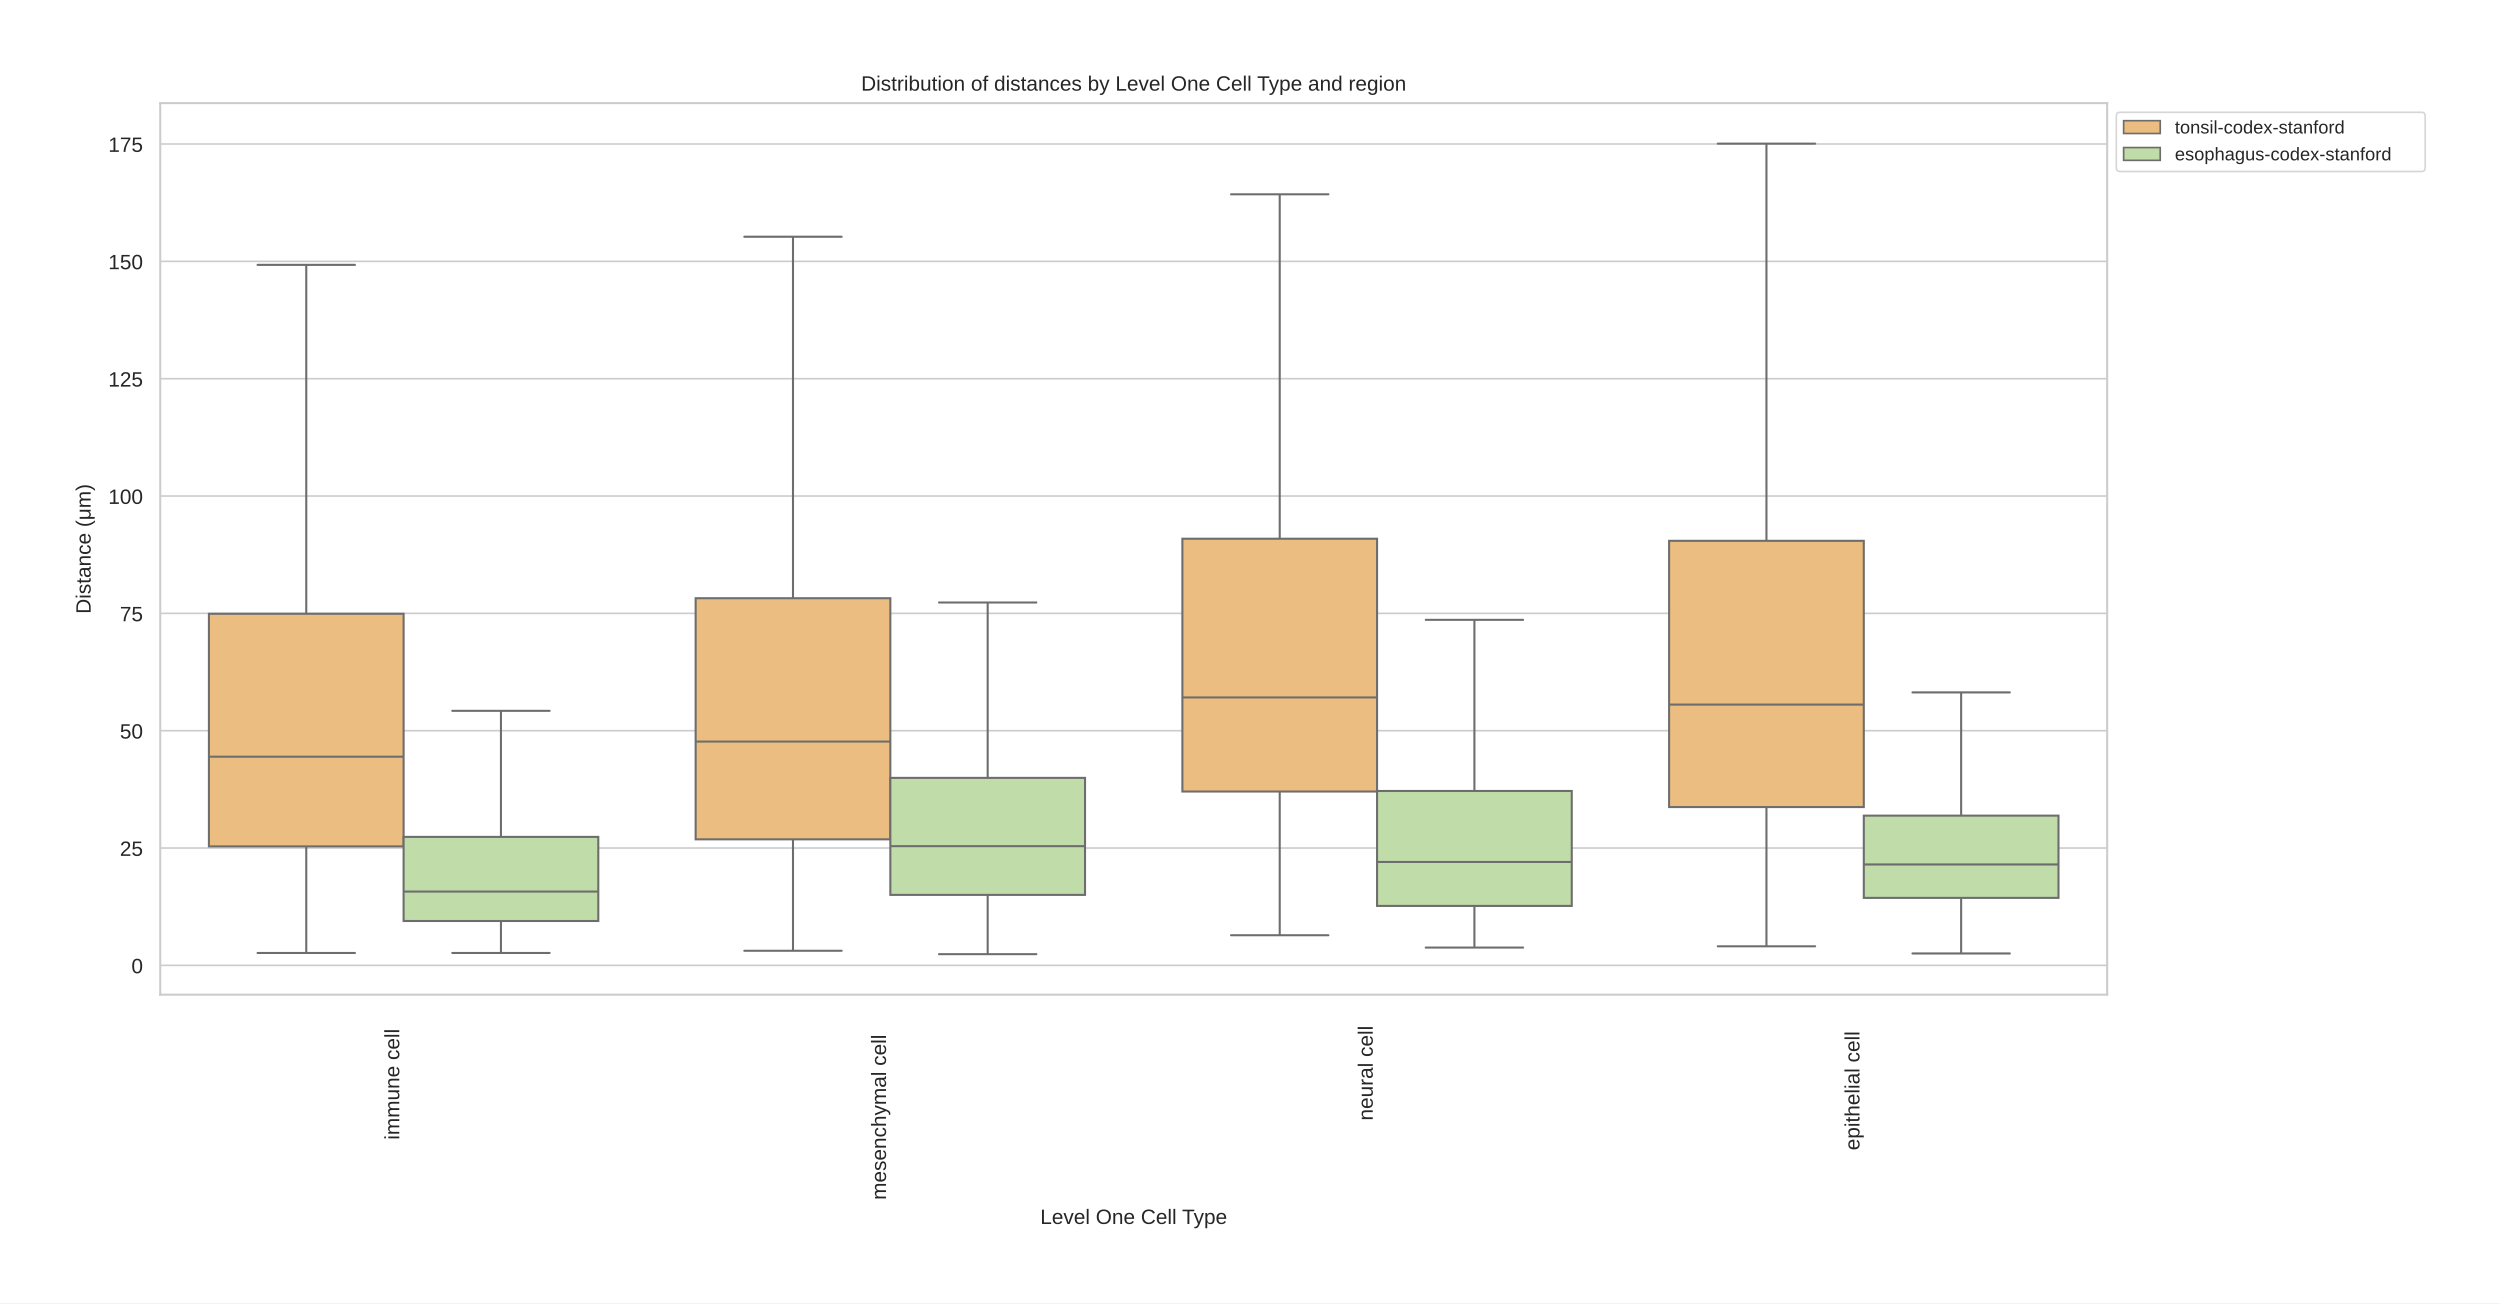
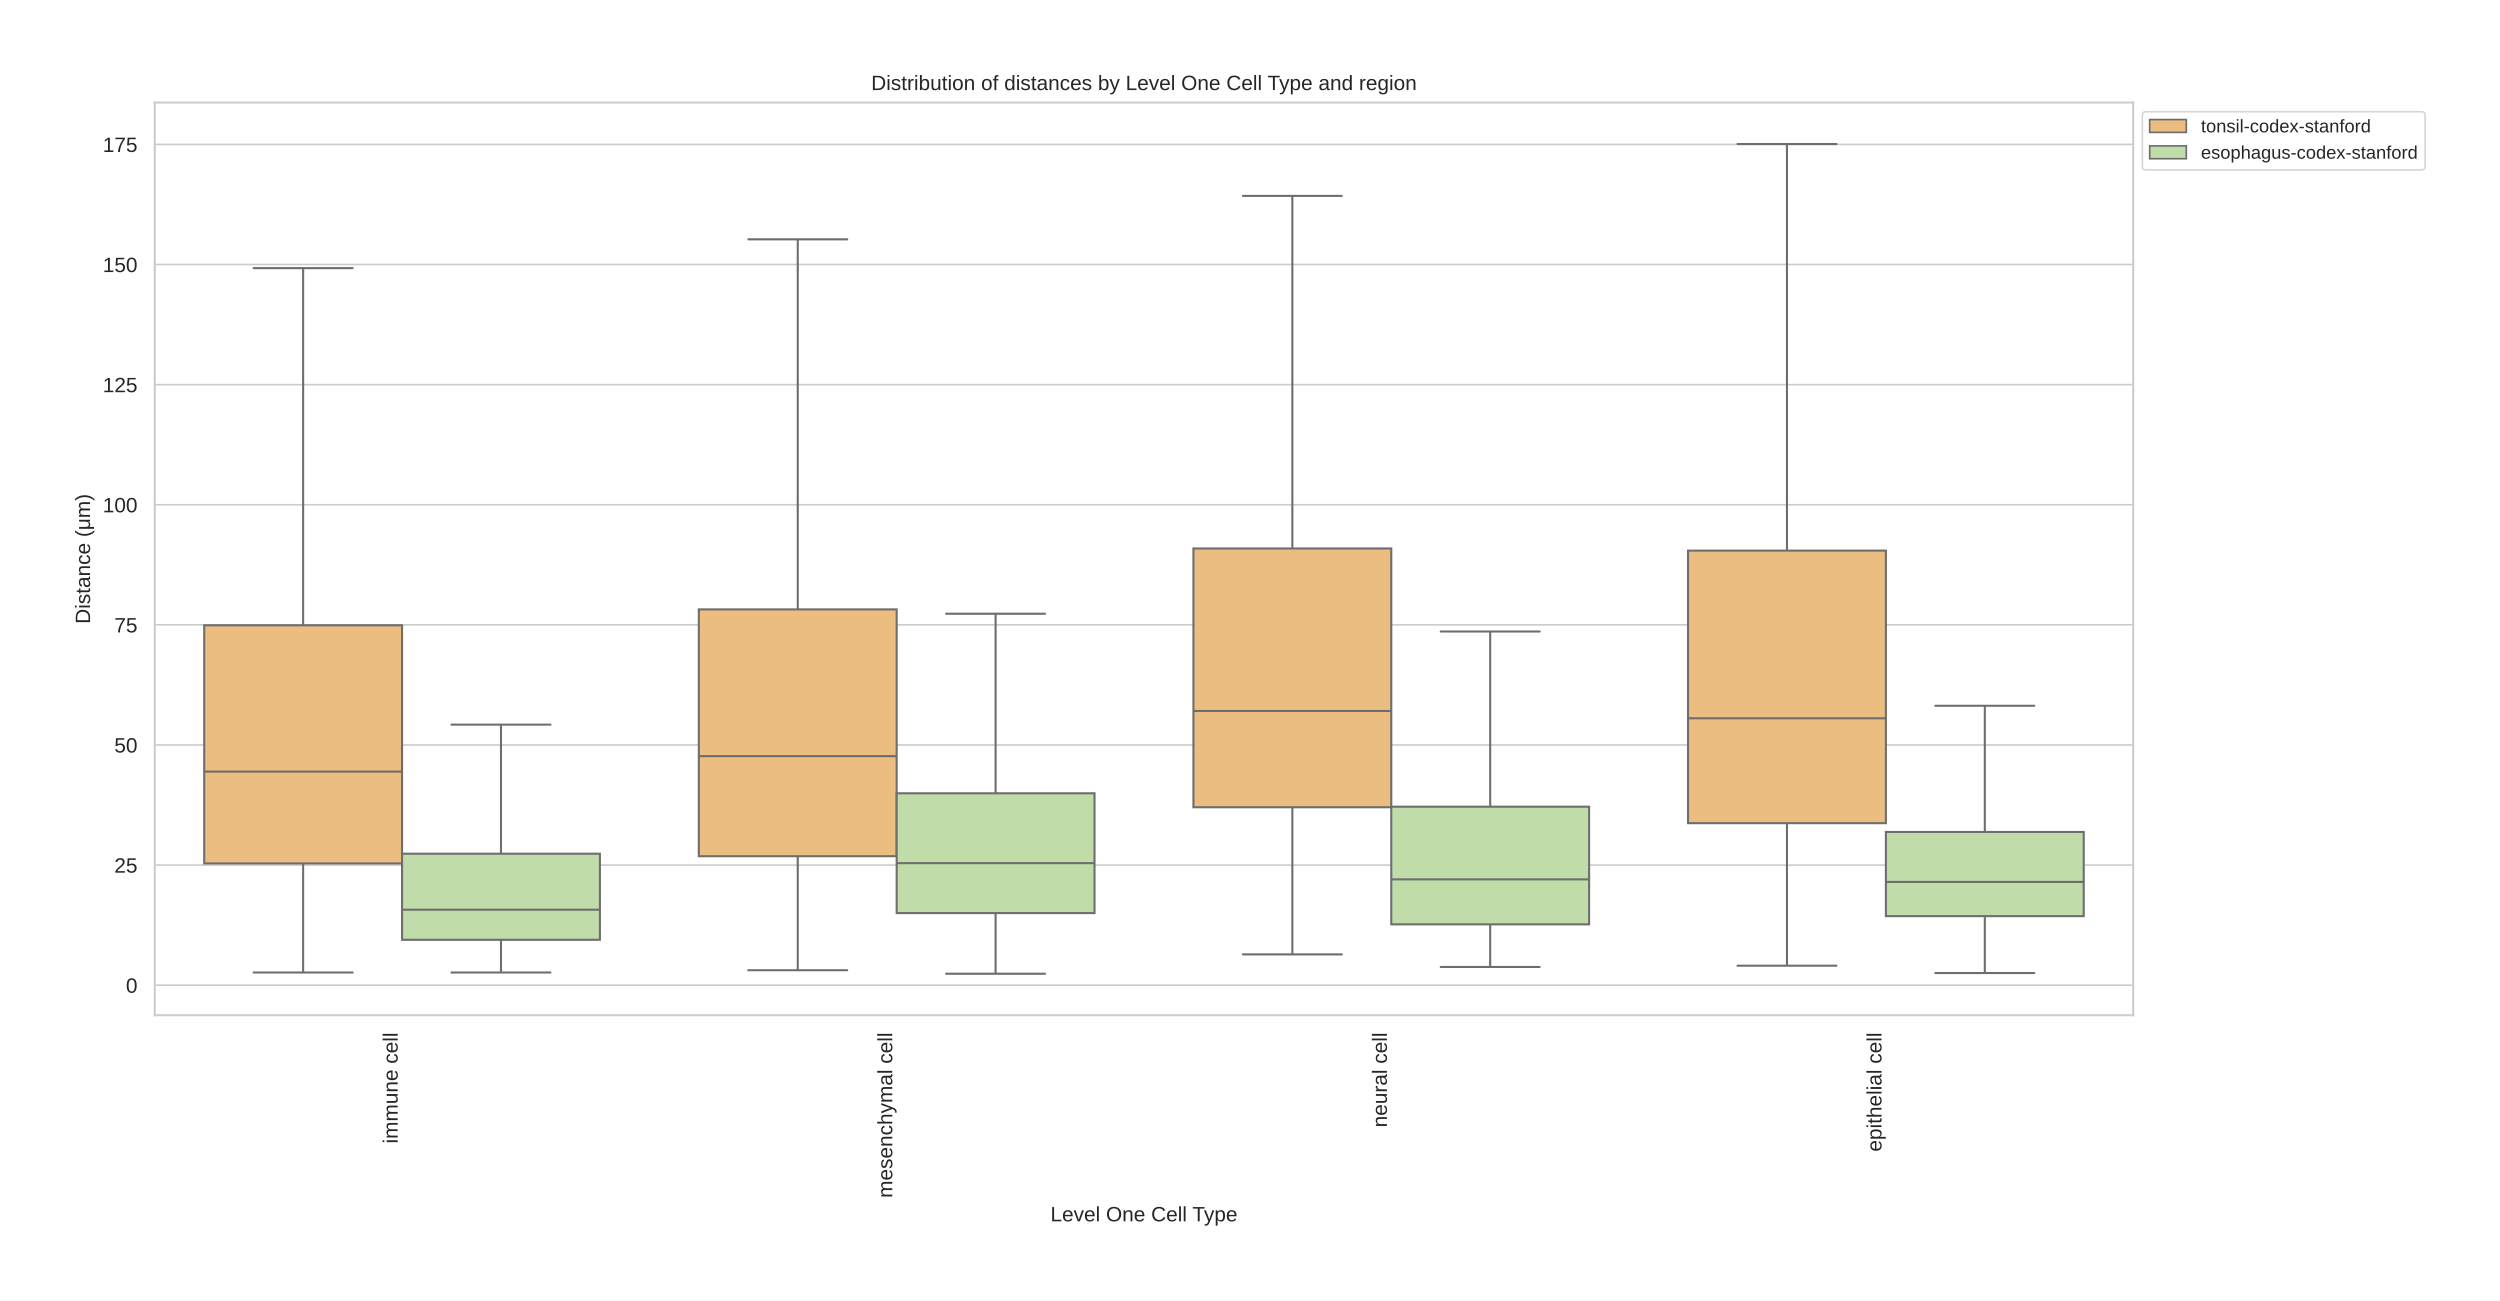
- <svg xmlns="http://www.w3.org/2000/svg" width="1202.363pt" height="626.742pt" viewBox="0 0 1202.363 626.742" version="1.1">
+ <svg xmlns="http://www.w3.org/2000/svg" width="1201.38pt" height="625.027pt" viewBox="0 0 1201.38 625.027" version="1.1">
  <defs>
    <style type="text/css">*{stroke-linejoin: round; stroke-linecap: butt}</style>
  </defs>
  <g id="figure_1">
    <g id="patch_1">
-       <path d="M 0 626.742  L 1202.363 626.742  L 1202.363 0  L 0 0  z " style="fill: #ffffff" />
+       <path d="M 0 625.027  L 1201.38 625.027  L 1201.38 0  L 0 0  z " style="fill: #ffffff" />
    </g>
    <g id="axes_1">
      <g id="patch_2">
-         <path d="M 77.066 478.382  L 1013.43 478.382  L 1013.43 49.598  L 77.066 49.598  z " style="fill: #ffffff" />
+         <path d="M 74.368 487.867  L 1025.109 487.867  L 1025.109 49.286  L 74.368 49.286  z " style="fill: #ffffff" />
      </g>
      <g id="matplotlib.axis_1">
        <g id="xtick_1">
          <g id="text_1">
-             <text style="font-size: 10px; font-family: 'Arial', 'DejaVu Sans', 'Liberation Sans', 'Bitstream Vera Sans', sans-serif; fill: #262626" transform="translate(192.0314 548.1559) rotate(-90)">immune cell</text>
+             <text style="font-size: 10px; font-family: 'Arial', 'DejaVu Sans', 'Liberation Sans', 'Bitstream Vera Sans', sans-serif; fill: #262626" transform="translate(191.106 549.514) rotate(-90)">immune cell</text>
          </g>
        </g>
        <g id="xtick_2">
          <g id="text_2">
-             <text style="font-size: 10px; font-family: 'Arial', 'DejaVu Sans', 'Liberation Sans', 'Bitstream Vera Sans', sans-serif; fill: #262626" transform="translate(426.1224 577.0637) rotate(-90)">mesenchymal cell</text>
+             <text style="font-size: 10px; font-family: 'Arial', 'DejaVu Sans', 'Liberation Sans', 'Bitstream Vera Sans', sans-serif; fill: #262626" transform="translate(428.7911 575.6359) rotate(-90)">mesenchymal cell</text>
          </g>
        </g>
        <g id="xtick_3">
          <g id="text_3">
-             <text style="font-size: 10px; font-family: 'Arial', 'DejaVu Sans', 'Liberation Sans', 'Bitstream Vera Sans', sans-serif; fill: #262626" transform="translate(660.2134 538.9137) rotate(-90)">neural cell</text>
+             <text style="font-size: 10px; font-family: 'Arial', 'DejaVu Sans', 'Liberation Sans', 'Bitstream Vera Sans', sans-serif; fill: #262626" transform="translate(666.4767 541.7453) rotate(-90)">neural cell</text>
          </g>
        </g>
        <g id="xtick_4">
          <g id="text_4">
-             <text style="font-size: 10px; font-family: 'Arial', 'DejaVu Sans', 'Liberation Sans', 'Bitstream Vera Sans', sans-serif; fill: #262626" transform="translate(894.3044 553.2215) rotate(-90)">epithelial cell</text>
+             <text style="font-size: 10px; font-family: 'Arial', 'DejaVu Sans', 'Liberation Sans', 'Bitstream Vera Sans', sans-serif; fill: #262626" transform="translate(904.1621 553.4203) rotate(-90)">epithelial cell</text>
          </g>
        </g>
        <g id="text_5">
-           <text style="font-size: 10px; font-family: 'Arial', 'DejaVu Sans', 'Liberation Sans', 'Bitstream Vera Sans', sans-serif; text-anchor: middle; fill: #262626" x="545.248" y="588.662" transform="rotate(-0 545.2476 588.6621)">Level One Cell Type</text>
+           <text style="font-size: 10px; font-family: 'Arial', 'DejaVu Sans', 'Liberation Sans', 'Bitstream Vera Sans', sans-serif; text-anchor: middle; fill: #262626" x="549.739" y="586.922" transform="rotate(-0 549.7385 586.9219)">Level One Cell Type</text>
        </g>
      </g>
      <g id="matplotlib.axis_2">
        <g id="ytick_1">
          <g id="line2d_1">
-             <path d="M 77.066 464.274  L 1013.43 464.274  " clip-path="url(#p382c0bfc99)" style="fill: none; stroke: #cccccc; stroke-width: 0.8; stroke-linecap: round" />
+             <path d="M 74.368 473.437  L 1025.109 473.437  " clip-path="url(#pb376f7b3a3)" style="fill: none; stroke: #cccccc; stroke-width: 0.8; stroke-linecap: round" />
          </g>
          <g id="text_6">
-             <text style="font-size: 10px; font-family: 'Arial', 'DejaVu Sans', 'Liberation Sans', 'Bitstream Vera Sans', sans-serif; text-anchor: end; fill: #262626" x="68.766" y="468.074" transform="rotate(-0 68.76562 468.0735)">0</text>
+             <text style="font-size: 10px; font-family: 'Arial', 'DejaVu Sans', 'Liberation Sans', 'Bitstream Vera Sans', sans-serif; text-anchor: end; fill: #262626" x="66.068" y="477.077" transform="rotate(-0 66.06777 477.0768)">0</text>
          </g>
        </g>
        <g id="ytick_2">
          <g id="line2d_2">
-             <path d="M 77.066 407.843  L 1013.43 407.843  " clip-path="url(#p382c0bfc99)" style="fill: none; stroke: #cccccc; stroke-width: 0.8; stroke-linecap: round" />
+             <path d="M 74.368 415.716  L 1025.109 415.716  " clip-path="url(#pb376f7b3a3)" style="fill: none; stroke: #cccccc; stroke-width: 0.8; stroke-linecap: round" />
          </g>
          <g id="text_7">
-             <text style="font-size: 10px; font-family: 'Arial', 'DejaVu Sans', 'Liberation Sans', 'Bitstream Vera Sans', sans-serif; text-anchor: end; fill: #262626" x="68.766" y="411.642" transform="rotate(-0 68.76562 411.6425)">25</text>
+             <text style="font-size: 10px; font-family: 'Arial', 'DejaVu Sans', 'Liberation Sans', 'Bitstream Vera Sans', sans-serif; text-anchor: end; fill: #262626" x="66.068" y="419.356" transform="rotate(-0 66.06777 419.3564)">25</text>
          </g>
        </g>
        <g id="ytick_3">
          <g id="line2d_3">
-             <path d="M 77.066 351.412  L 1013.43 351.412  " clip-path="url(#p382c0bfc99)" style="fill: none; stroke: #cccccc; stroke-width: 0.8; stroke-linecap: round" />
+             <path d="M 74.368 357.996  L 1025.109 357.996  " clip-path="url(#pb376f7b3a3)" style="fill: none; stroke: #cccccc; stroke-width: 0.8; stroke-linecap: round" />
          </g>
          <g id="text_8">
-             <text style="font-size: 10px; font-family: 'Arial', 'DejaVu Sans', 'Liberation Sans', 'Bitstream Vera Sans', sans-serif; text-anchor: end; fill: #262626" x="68.766" y="355.211" transform="rotate(-0 68.76562 355.2115)">50</text>
+             <text style="font-size: 10px; font-family: 'Arial', 'DejaVu Sans', 'Liberation Sans', 'Bitstream Vera Sans', sans-serif; text-anchor: end; fill: #262626" x="66.068" y="361.636" transform="rotate(-0 66.06777 361.636)">50</text>
          </g>
        </g>
        <g id="ytick_4">
          <g id="line2d_4">
-             <path d="M 77.066 294.981  L 1013.43 294.981  " clip-path="url(#p382c0bfc99)" style="fill: none; stroke: #cccccc; stroke-width: 0.8; stroke-linecap: round" />
+             <path d="M 74.368 300.275  L 1025.109 300.275  " clip-path="url(#pb376f7b3a3)" style="fill: none; stroke: #cccccc; stroke-width: 0.8; stroke-linecap: round" />
          </g>
          <g id="text_9">
-             <text style="font-size: 10px; font-family: 'Arial', 'DejaVu Sans', 'Liberation Sans', 'Bitstream Vera Sans', sans-serif; text-anchor: end; fill: #262626" x="68.766" y="298.78" transform="rotate(-0 68.76562 298.7804)">75</text>
+             <text style="font-size: 10px; font-family: 'Arial', 'DejaVu Sans', 'Liberation Sans', 'Bitstream Vera Sans', sans-serif; text-anchor: end; fill: #262626" x="66.068" y="303.916" transform="rotate(-0 66.06777 303.9155)">75</text>
          </g>
        </g>
        <g id="ytick_5">
          <g id="line2d_5">
-             <path d="M 77.066 238.55  L 1013.43 238.55  " clip-path="url(#p382c0bfc99)" style="fill: none; stroke: #cccccc; stroke-width: 0.8; stroke-linecap: round" />
+             <path d="M 74.368 242.555  L 1025.109 242.555  " clip-path="url(#pb376f7b3a3)" style="fill: none; stroke: #cccccc; stroke-width: 0.8; stroke-linecap: round" />
          </g>
          <g id="text_10">
-             <text style="font-size: 10px; font-family: 'Arial', 'DejaVu Sans', 'Liberation Sans', 'Bitstream Vera Sans', sans-serif; text-anchor: end; fill: #262626" x="68.766" y="242.349" transform="rotate(-0 68.76562 242.3494)">100</text>
+             <text style="font-size: 10px; font-family: 'Arial', 'DejaVu Sans', 'Liberation Sans', 'Bitstream Vera Sans', sans-serif; text-anchor: end; fill: #262626" x="66.068" y="246.195" transform="rotate(-0 66.06777 246.1951)">100</text>
          </g>
        </g>
        <g id="ytick_6">
          <g id="line2d_6">
-             <path d="M 77.066 182.119  L 1013.43 182.119  " clip-path="url(#p382c0bfc99)" style="fill: none; stroke: #cccccc; stroke-width: 0.8; stroke-linecap: round" />
+             <path d="M 74.368 184.835  L 1025.109 184.835  " clip-path="url(#pb376f7b3a3)" style="fill: none; stroke: #cccccc; stroke-width: 0.8; stroke-linecap: round" />
          </g>
          <g id="text_11">
-             <text style="font-size: 10px; font-family: 'Arial', 'DejaVu Sans', 'Liberation Sans', 'Bitstream Vera Sans', sans-serif; text-anchor: end; fill: #262626" x="68.766" y="185.918" transform="rotate(-0 68.76562 185.9183)">125</text>
+             <text style="font-size: 10px; font-family: 'Arial', 'DejaVu Sans', 'Liberation Sans', 'Bitstream Vera Sans', sans-serif; text-anchor: end; fill: #262626" x="66.068" y="188.475" transform="rotate(-0 66.06777 188.4747)">125</text>
          </g>
        </g>
        <g id="ytick_7">
          <g id="line2d_7">
-             <path d="M 77.066 125.688  L 1013.43 125.688  " clip-path="url(#p382c0bfc99)" style="fill: none; stroke: #cccccc; stroke-width: 0.8; stroke-linecap: round" />
+             <path d="M 74.368 127.114  L 1025.109 127.114  " clip-path="url(#pb376f7b3a3)" style="fill: none; stroke: #cccccc; stroke-width: 0.8; stroke-linecap: round" />
          </g>
          <g id="text_12">
-             <text style="font-size: 10px; font-family: 'Arial', 'DejaVu Sans', 'Liberation Sans', 'Bitstream Vera Sans', sans-serif; text-anchor: end; fill: #262626" x="68.766" y="129.487" transform="rotate(-0 68.76562 129.4873)">150</text>
+             <text style="font-size: 10px; font-family: 'Arial', 'DejaVu Sans', 'Liberation Sans', 'Bitstream Vera Sans', sans-serif; text-anchor: end; fill: #262626" x="66.068" y="130.754" transform="rotate(-0 66.06777 130.7542)">150</text>
          </g>
        </g>
        <g id="ytick_8">
          <g id="line2d_8">
-             <path d="M 77.066 69.257  L 1013.43 69.257  " clip-path="url(#p382c0bfc99)" style="fill: none; stroke: #cccccc; stroke-width: 0.8; stroke-linecap: round" />
+             <path d="M 74.368 69.394  L 1025.109 69.394  " clip-path="url(#pb376f7b3a3)" style="fill: none; stroke: #cccccc; stroke-width: 0.8; stroke-linecap: round" />
          </g>
          <g id="text_13">
-             <text style="font-size: 10px; font-family: 'Arial', 'DejaVu Sans', 'Liberation Sans', 'Bitstream Vera Sans', sans-serif; text-anchor: end; fill: #262626" x="68.766" y="73.056" transform="rotate(-0 68.76562 73.05622)">175</text>
+             <text style="font-size: 10px; font-family: 'Arial', 'DejaVu Sans', 'Liberation Sans', 'Bitstream Vera Sans', sans-serif; text-anchor: end; fill: #262626" x="66.068" y="73.034" transform="rotate(-0 66.06777 73.03381)">175</text>
          </g>
        </g>
        <g id="text_14">
-           <text style="font-size: 10px; font-family: 'Arial', 'DejaVu Sans', 'Liberation Sans', 'Bitstream Vera Sans', sans-serif; text-anchor: middle; fill: #262626" x="43.598" y="263.99" transform="rotate(-90 43.59844 263.9904)">Distance (μm)</text>
+           <text style="font-size: 10px; font-family: 'Arial', 'DejaVu Sans', 'Liberation Sans', 'Bitstream Vera Sans', sans-serif; text-anchor: middle; fill: #262626" x="43.28" y="268.577" transform="rotate(-90 43.28027 268.5766)">Distance (μm)</text>
        </g>
      </g>
      <g id="patch_3">
-         <path d="M 194.111 464.274  L 194.111 464.274  L 194.111 464.274  L 194.111 464.274  z " clip-path="url(#p382c0bfc99)" style="fill: #ecbd81; stroke: #6d6d6d; stroke-width: 0.8; stroke-linejoin: miter" />
+         <path d="M 193.21 473.437  L 193.21 473.437  L 193.21 473.437  L 193.21 473.437  z " clip-path="url(#pb376f7b3a3)" style="fill: #ecbd81; stroke: #6d6d6d; stroke-width: 0.8; stroke-linejoin: miter" />
      </g>
      <g id="patch_4">
-         <path d="M 194.111 464.274  L 194.111 464.274  L 194.111 464.274  L 194.111 464.274  z " clip-path="url(#p382c0bfc99)" style="fill: #c0dca9; stroke: #6d6d6d; stroke-width: 0.8; stroke-linejoin: miter" />
+         <path d="M 193.21 473.437  L 193.21 473.437  L 193.21 473.437  L 193.21 473.437  z " clip-path="url(#pb376f7b3a3)" style="fill: #c0dca9; stroke: #6d6d6d; stroke-width: 0.8; stroke-linejoin: miter" />
      </g>
      <g id="patch_5">
-         <path d="M 100.475 407.062  L 194.111 407.062  L 194.111 295.186  L 100.475 295.186  L 100.475 407.062  z " clip-path="url(#p382c0bfc99)" style="fill: #ecbd81; stroke: #6d6d6d; stroke-linejoin: miter" />
+         <path d="M 98.136 414.917  L 193.21 414.917  L 193.21 300.485  L 98.136 300.485  L 98.136 414.917  z " clip-path="url(#pb376f7b3a3)" style="fill: #ecbd81; stroke: #6d6d6d; stroke-linejoin: miter" />
      </g>
      <g id="line2d_9">
-         <path d="M 147.293 407.062  L 147.293 458.317  " clip-path="url(#p382c0bfc99)" style="fill: none; stroke: #6d6d6d" />
+         <path d="M 145.673 414.917  L 145.673 467.344  " clip-path="url(#pb376f7b3a3)" style="fill: none; stroke: #6d6d6d" />
      </g>
      <g id="line2d_10">
-         <path d="M 147.293 295.186  L 147.293 127.384  " clip-path="url(#p382c0bfc99)" style="fill: none; stroke: #6d6d6d" />
+         <path d="M 145.673 300.485  L 145.673 128.849  " clip-path="url(#pb376f7b3a3)" style="fill: none; stroke: #6d6d6d" />
      </g>
      <g id="line2d_11">
-         <path d="M 123.884 458.317  L 170.702 458.317  " clip-path="url(#p382c0bfc99)" style="fill: none; stroke: #6d6d6d; stroke-linecap: round" />
+         <path d="M 121.905 467.344  L 169.442 467.344  " clip-path="url(#pb376f7b3a3)" style="fill: none; stroke: #6d6d6d; stroke-linecap: round" />
      </g>
      <g id="line2d_12">
-         <path d="M 123.884 127.384  L 170.702 127.384  " clip-path="url(#p382c0bfc99)" style="fill: none; stroke: #6d6d6d; stroke-linecap: round" />
+         <path d="M 121.905 128.849  L 169.442 128.849  " clip-path="url(#pb376f7b3a3)" style="fill: none; stroke: #6d6d6d; stroke-linecap: round" />
      </g>
      <g id="patch_6">
-         <path d="M 334.566 403.678  L 428.202 403.678  L 428.202 287.714  L 334.566 287.714  L 334.566 403.678  z " clip-path="url(#p382c0bfc99)" style="fill: #ecbd81; stroke: #6d6d6d; stroke-linejoin: miter" />
+         <path d="M 335.822 411.456  L 430.896 411.456  L 430.896 292.842  L 335.822 292.842  L 335.822 411.456  z " clip-path="url(#pb376f7b3a3)" style="fill: #ecbd81; stroke: #6d6d6d; stroke-linejoin: miter" />
      </g>
      <g id="line2d_13">
-         <path d="M 381.384 403.678  L 381.384 457.257  " clip-path="url(#p382c0bfc99)" style="fill: none; stroke: #6d6d6d" />
+         <path d="M 383.359 411.456  L 383.359 466.259  " clip-path="url(#pb376f7b3a3)" style="fill: none; stroke: #6d6d6d" />
      </g>
      <g id="line2d_14">
-         <path d="M 381.384 287.714  L 381.384 113.858  " clip-path="url(#p382c0bfc99)" style="fill: none; stroke: #6d6d6d" />
+         <path d="M 383.359 292.842  L 383.359 115.014  " clip-path="url(#pb376f7b3a3)" style="fill: none; stroke: #6d6d6d" />
      </g>
      <g id="line2d_15">
-         <path d="M 357.975 457.257  L 404.793 457.257  " clip-path="url(#p382c0bfc99)" style="fill: none; stroke: #6d6d6d; stroke-linecap: round" />
+         <path d="M 359.59 466.259  L 407.127 466.259  " clip-path="url(#pb376f7b3a3)" style="fill: none; stroke: #6d6d6d; stroke-linecap: round" />
      </g>
      <g id="line2d_16">
-         <path d="M 357.975 113.858  L 404.793 113.858  " clip-path="url(#p382c0bfc99)" style="fill: none; stroke: #6d6d6d; stroke-linecap: round" />
+         <path d="M 359.59 115.014  L 407.127 115.014  " clip-path="url(#pb376f7b3a3)" style="fill: none; stroke: #6d6d6d; stroke-linecap: round" />
      </g>
      <g id="patch_7">
-         <path d="M 568.657 380.679  L 662.293 380.679  L 662.293 259.096  L 568.657 259.096  L 568.657 380.679  z " clip-path="url(#p382c0bfc99)" style="fill: #ecbd81; stroke: #6d6d6d; stroke-linejoin: miter" />
+         <path d="M 573.507 387.931  L 668.581 387.931  L 668.581 263.571  L 573.507 263.571  L 573.507 387.931  z " clip-path="url(#pb376f7b3a3)" style="fill: #ecbd81; stroke: #6d6d6d; stroke-linejoin: miter" />
      </g>
      <g id="line2d_17">
-         <path d="M 615.475 380.679  L 615.475 449.808  " clip-path="url(#p382c0bfc99)" style="fill: none; stroke: #6d6d6d" />
+         <path d="M 621.044 387.931  L 621.044 458.639  " clip-path="url(#pb376f7b3a3)" style="fill: none; stroke: #6d6d6d" />
      </g>
      <g id="line2d_18">
-         <path d="M 615.475 259.096  L 615.475 93.44  " clip-path="url(#p382c0bfc99)" style="fill: none; stroke: #6d6d6d" />
+         <path d="M 621.044 263.571  L 621.044 94.129  " clip-path="url(#pb376f7b3a3)" style="fill: none; stroke: #6d6d6d" />
      </g>
      <g id="line2d_19">
-         <path d="M 592.066 449.808  L 638.884 449.808  " clip-path="url(#p382c0bfc99)" style="fill: none; stroke: #6d6d6d; stroke-linecap: round" />
+         <path d="M 597.276 458.639  L 644.813 458.639  " clip-path="url(#pb376f7b3a3)" style="fill: none; stroke: #6d6d6d; stroke-linecap: round" />
      </g>
      <g id="line2d_20">
-         <path d="M 592.066 93.44  L 638.884 93.44  " clip-path="url(#p382c0bfc99)" style="fill: none; stroke: #6d6d6d; stroke-linecap: round" />
+         <path d="M 597.276 94.129  L 644.813 94.129  " clip-path="url(#pb376f7b3a3)" style="fill: none; stroke: #6d6d6d; stroke-linecap: round" />
      </g>
      <g id="patch_8">
-         <path d="M 802.748 388.153  L 896.384 388.153  L 896.384 260.105  L 802.748 260.105  L 802.748 388.153  z " clip-path="url(#p382c0bfc99)" style="fill: #ecbd81; stroke: #6d6d6d; stroke-linejoin: miter" />
+         <path d="M 811.192 395.576  L 906.267 395.576  L 906.267 264.602  L 811.192 264.602  L 811.192 395.576  z " clip-path="url(#pb376f7b3a3)" style="fill: #ecbd81; stroke: #6d6d6d; stroke-linejoin: miter" />
      </g>
      <g id="line2d_21">
-         <path d="M 849.566 388.153  L 849.566 455.109  " clip-path="url(#p382c0bfc99)" style="fill: none; stroke: #6d6d6d" />
+         <path d="M 858.73 395.576  L 858.73 464.062  " clip-path="url(#pb376f7b3a3)" style="fill: none; stroke: #6d6d6d" />
      </g>
      <g id="line2d_22">
-         <path d="M 849.566 260.105  L 849.566 69.089  " clip-path="url(#p382c0bfc99)" style="fill: none; stroke: #6d6d6d" />
+         <path d="M 858.73 264.602  L 858.73 69.221  " clip-path="url(#pb376f7b3a3)" style="fill: none; stroke: #6d6d6d" />
      </g>
      <g id="line2d_23">
-         <path d="M 826.157 455.109  L 872.975 455.109  " clip-path="url(#p382c0bfc99)" style="fill: none; stroke: #6d6d6d; stroke-linecap: round" />
+         <path d="M 834.961 464.062  L 882.498 464.062  " clip-path="url(#pb376f7b3a3)" style="fill: none; stroke: #6d6d6d; stroke-linecap: round" />
      </g>
      <g id="line2d_24">
-         <path d="M 826.157 69.089  L 872.975 69.089  " clip-path="url(#p382c0bfc99)" style="fill: none; stroke: #6d6d6d; stroke-linecap: round" />
+         <path d="M 834.961 69.221  L 882.498 69.221  " clip-path="url(#pb376f7b3a3)" style="fill: none; stroke: #6d6d6d; stroke-linecap: round" />
      </g>
      <g id="patch_9">
-         <path d="M 194.111 442.949  L 287.748 442.949  L 287.748 402.501  L 194.111 402.501  L 194.111 442.949  z " clip-path="url(#p382c0bfc99)" style="fill: #c0dca9; stroke: #6d6d6d; stroke-linejoin: miter" />
+         <path d="M 193.21 451.624  L 288.285 451.624  L 288.285 410.251  L 193.21 410.251  L 193.21 451.624  z " clip-path="url(#pb376f7b3a3)" style="fill: #c0dca9; stroke: #6d6d6d; stroke-linejoin: miter" />
      </g>
      <g id="line2d_25">
-         <path d="M 240.929 442.949  L 240.929 458.317  " clip-path="url(#p382c0bfc99)" style="fill: none; stroke: #6d6d6d" />
+         <path d="M 240.748 451.624  L 240.748 467.344  " clip-path="url(#pb376f7b3a3)" style="fill: none; stroke: #6d6d6d" />
      </g>
      <g id="line2d_26">
-         <path d="M 240.929 402.501  L 240.929 341.869  " clip-path="url(#p382c0bfc99)" style="fill: none; stroke: #6d6d6d" />
+         <path d="M 240.748 410.251  L 240.748 348.235  " clip-path="url(#pb376f7b3a3)" style="fill: none; stroke: #6d6d6d" />
      </g>
      <g id="line2d_27">
-         <path d="M 217.52 458.317  L 264.338 458.317  " clip-path="url(#p382c0bfc99)" style="fill: none; stroke: #6d6d6d; stroke-linecap: round" />
+         <path d="M 216.979 467.344  L 264.516 467.344  " clip-path="url(#pb376f7b3a3)" style="fill: none; stroke: #6d6d6d; stroke-linecap: round" />
      </g>
      <g id="line2d_28">
-         <path d="M 217.52 341.869  L 264.338 341.869  " clip-path="url(#p382c0bfc99)" style="fill: none; stroke: #6d6d6d; stroke-linecap: round" />
+         <path d="M 216.979 348.235  L 264.516 348.235  " clip-path="url(#pb376f7b3a3)" style="fill: none; stroke: #6d6d6d; stroke-linecap: round" />
      </g>
      <g id="patch_10">
-         <path d="M 428.202 430.395  L 521.839 430.395  L 521.839 374.115  L 428.202 374.115  L 428.202 430.395  z " clip-path="url(#p382c0bfc99)" style="fill: #c0dca9; stroke: #6d6d6d; stroke-linejoin: miter" />
+         <path d="M 430.896 438.783  L 525.97 438.783  L 525.97 381.217  L 430.896 381.217  L 430.896 438.783  z " clip-path="url(#pb376f7b3a3)" style="fill: #c0dca9; stroke: #6d6d6d; stroke-linejoin: miter" />
      </g>
      <g id="line2d_29">
-         <path d="M 475.02 430.395  L 475.02 458.892  " clip-path="url(#p382c0bfc99)" style="fill: none; stroke: #6d6d6d" />
+         <path d="M 478.433 438.783  L 478.433 467.932  " clip-path="url(#pb376f7b3a3)" style="fill: none; stroke: #6d6d6d" />
      </g>
      <g id="line2d_30">
-         <path d="M 475.02 374.115  L 475.02 289.757  " clip-path="url(#p382c0bfc99)" style="fill: none; stroke: #6d6d6d" />
+         <path d="M 478.433 381.217  L 478.433 294.932  " clip-path="url(#pb376f7b3a3)" style="fill: none; stroke: #6d6d6d" />
      </g>
      <g id="line2d_31">
-         <path d="M 451.611 458.892  L 498.429 458.892  " clip-path="url(#p382c0bfc99)" style="fill: none; stroke: #6d6d6d; stroke-linecap: round" />
+         <path d="M 454.664 467.932  L 502.201 467.932  " clip-path="url(#pb376f7b3a3)" style="fill: none; stroke: #6d6d6d; stroke-linecap: round" />
      </g>
      <g id="line2d_32">
-         <path d="M 451.611 289.757  L 498.429 289.757  " clip-path="url(#p382c0bfc99)" style="fill: none; stroke: #6d6d6d; stroke-linecap: round" />
+         <path d="M 454.664 294.932  L 502.201 294.932  " clip-path="url(#pb376f7b3a3)" style="fill: none; stroke: #6d6d6d; stroke-linecap: round" />
      </g>
      <g id="patch_11">
-         <path d="M 662.293 435.7  L 755.93 435.7  L 755.93 380.415  L 662.293 380.415  L 662.293 435.7  z " clip-path="url(#p382c0bfc99)" style="fill: #c0dca9; stroke: #6d6d6d; stroke-linejoin: miter" />
+         <path d="M 668.581 444.209  L 763.655 444.209  L 763.655 387.661  L 668.581 387.661  L 668.581 444.209  z " clip-path="url(#pb376f7b3a3)" style="fill: #c0dca9; stroke: #6d6d6d; stroke-linejoin: miter" />
      </g>
      <g id="line2d_33">
-         <path d="M 709.111 435.7  L 709.111 455.722  " clip-path="url(#p382c0bfc99)" style="fill: none; stroke: #6d6d6d" />
+         <path d="M 716.118 444.209  L 716.118 464.689  " clip-path="url(#pb376f7b3a3)" style="fill: none; stroke: #6d6d6d" />
      </g>
      <g id="line2d_34">
-         <path d="M 709.111 380.415  L 709.111 298.115  " clip-path="url(#p382c0bfc99)" style="fill: none; stroke: #6d6d6d" />
+         <path d="M 716.118 387.661  L 716.118 303.481  " clip-path="url(#pb376f7b3a3)" style="fill: none; stroke: #6d6d6d" />
      </g>
      <g id="line2d_35">
-         <path d="M 685.702 455.722  L 732.52 455.722  " clip-path="url(#p382c0bfc99)" style="fill: none; stroke: #6d6d6d; stroke-linecap: round" />
+         <path d="M 692.35 464.689  L 739.887 464.689  " clip-path="url(#pb376f7b3a3)" style="fill: none; stroke: #6d6d6d; stroke-linecap: round" />
      </g>
      <g id="line2d_36">
-         <path d="M 685.702 298.115  L 732.52 298.115  " clip-path="url(#p382c0bfc99)" style="fill: none; stroke: #6d6d6d; stroke-linecap: round" />
+         <path d="M 692.35 303.481  L 739.887 303.481  " clip-path="url(#pb376f7b3a3)" style="fill: none; stroke: #6d6d6d; stroke-linecap: round" />
      </g>
      <g id="patch_12">
-         <path d="M 896.384 431.836  L 990.021 431.836  L 990.021 392.276  L 896.384 392.276  L 896.384 431.836  z " clip-path="url(#p382c0bfc99)" style="fill: #c0dca9; stroke: #6d6d6d; stroke-linejoin: miter" />
+         <path d="M 906.267 440.258  L 1001.341 440.258  L 1001.341 399.793  L 906.267 399.793  L 906.267 440.258  z " clip-path="url(#pb376f7b3a3)" style="fill: #c0dca9; stroke: #6d6d6d; stroke-linejoin: miter" />
      </g>
      <g id="line2d_37">
-         <path d="M 943.202 431.836  L 943.202 458.566  " clip-path="url(#p382c0bfc99)" style="fill: none; stroke: #6d6d6d" />
+         <path d="M 953.804 440.258  L 953.804 467.598  " clip-path="url(#pb376f7b3a3)" style="fill: none; stroke: #6d6d6d" />
      </g>
      <g id="line2d_38">
-         <path d="M 943.202 392.276  L 943.202 333.003  " clip-path="url(#p382c0bfc99)" style="fill: none; stroke: #6d6d6d" />
+         <path d="M 953.804 399.793  L 953.804 339.165  " clip-path="url(#pb376f7b3a3)" style="fill: none; stroke: #6d6d6d" />
      </g>
      <g id="line2d_39">
-         <path d="M 919.793 458.566  L 966.611 458.566  " clip-path="url(#p382c0bfc99)" style="fill: none; stroke: #6d6d6d; stroke-linecap: round" />
+         <path d="M 930.035 467.598  L 977.572 467.598  " clip-path="url(#pb376f7b3a3)" style="fill: none; stroke: #6d6d6d; stroke-linecap: round" />
      </g>
      <g id="line2d_40">
-         <path d="M 919.793 333.003  L 966.611 333.003  " clip-path="url(#p382c0bfc99)" style="fill: none; stroke: #6d6d6d; stroke-linecap: round" />
+         <path d="M 930.035 339.165  L 977.572 339.165  " clip-path="url(#pb376f7b3a3)" style="fill: none; stroke: #6d6d6d; stroke-linecap: round" />
      </g>
      <g id="line2d_41">
-         <path d="M 100.475 363.924  L 194.111 363.924  " clip-path="url(#p382c0bfc99)" style="fill: none; stroke: #6d6d6d" />
+         <path d="M 98.136 370.793  L 193.21 370.793  " clip-path="url(#pb376f7b3a3)" style="fill: none; stroke: #6d6d6d" />
      </g>
      <g id="line2d_42">
-         <path d="M 334.566 356.656  L 428.202 356.656  " clip-path="url(#p382c0bfc99)" style="fill: none; stroke: #6d6d6d" />
+         <path d="M 335.822 363.36  L 430.896 363.36  " clip-path="url(#pb376f7b3a3)" style="fill: none; stroke: #6d6d6d" />
      </g>
      <g id="line2d_43">
-         <path d="M 568.657 335.436  L 662.293 335.436  " clip-path="url(#p382c0bfc99)" style="fill: none; stroke: #6d6d6d" />
+         <path d="M 573.507 341.654  L 668.581 341.654  " clip-path="url(#pb376f7b3a3)" style="fill: none; stroke: #6d6d6d" />
      </g>
      <g id="line2d_44">
-         <path d="M 802.748 338.877  L 896.384 338.877  " clip-path="url(#p382c0bfc99)" style="fill: none; stroke: #6d6d6d" />
+         <path d="M 811.192 345.174  L 906.267 345.174  " clip-path="url(#pb376f7b3a3)" style="fill: none; stroke: #6d6d6d" />
      </g>
      <g id="line2d_45">
-         <path d="M 194.111 428.808  L 287.748 428.808  " clip-path="url(#p382c0bfc99)" style="fill: none; stroke: #6d6d6d" />
+         <path d="M 193.21 437.16  L 288.285 437.16  " clip-path="url(#pb376f7b3a3)" style="fill: none; stroke: #6d6d6d" />
      </g>
      <g id="line2d_46">
-         <path d="M 428.202 406.955  L 521.839 406.955  " clip-path="url(#p382c0bfc99)" style="fill: none; stroke: #6d6d6d" />
+         <path d="M 430.896 414.807  L 525.97 414.807  " clip-path="url(#pb376f7b3a3)" style="fill: none; stroke: #6d6d6d" />
      </g>
      <g id="line2d_47">
-         <path d="M 662.293 414.559  L 755.93 414.559  " clip-path="url(#p382c0bfc99)" style="fill: none; stroke: #6d6d6d" />
+         <path d="M 668.581 422.586  L 763.655 422.586  " clip-path="url(#pb376f7b3a3)" style="fill: none; stroke: #6d6d6d" />
      </g>
      <g id="line2d_48">
-         <path d="M 896.384 415.761  L 990.021 415.761  " clip-path="url(#p382c0bfc99)" style="fill: none; stroke: #6d6d6d" />
+         <path d="M 906.267 423.815  L 1001.341 423.815  " clip-path="url(#pb376f7b3a3)" style="fill: none; stroke: #6d6d6d" />
      </g>
      <g id="patch_13">
-         <path d="M 77.066 478.382  L 77.066 49.598  " style="fill: none; stroke: #cccccc; stroke-linejoin: miter; stroke-linecap: square" />
+         <path d="M 74.368 487.867  L 74.368 49.286  " style="fill: none; stroke: #cccccc; stroke-linejoin: miter; stroke-linecap: square" />
      </g>
      <g id="patch_14">
-         <path d="M 1013.43 478.382  L 1013.43 49.598  " style="fill: none; stroke: #cccccc; stroke-linejoin: miter; stroke-linecap: square" />
+         <path d="M 1025.109 487.867  L 1025.109 49.286  " style="fill: none; stroke: #cccccc; stroke-linejoin: miter; stroke-linecap: square" />
      </g>
      <g id="patch_15">
-         <path d="M 77.066 478.382  L 1013.43 478.382  " style="fill: none; stroke: #cccccc; stroke-linejoin: miter; stroke-linecap: square" />
+         <path d="M 74.368 487.867  L 1025.109 487.867  " style="fill: none; stroke: #cccccc; stroke-linejoin: miter; stroke-linecap: square" />
      </g>
      <g id="patch_16">
-         <path d="M 77.066 49.598  L 1013.43 49.598  " style="fill: none; stroke: #cccccc; stroke-linejoin: miter; stroke-linecap: square" />
+         <path d="M 74.368 49.286  L 1025.109 49.286  " style="fill: none; stroke: #cccccc; stroke-linejoin: miter; stroke-linecap: square" />
      </g>
      <g id="text_15">
-         <text style="font-size: 10px; font-family: 'Arial', 'DejaVu Sans', 'Liberation Sans', 'Bitstream Vera Sans', sans-serif; text-anchor: middle; fill: #262626" x="545.248" y="43.598" transform="rotate(-0 545.2476 43.59844)">Distribution of distances by Level One Cell Type and region</text>
+         <text style="font-size: 10px; font-family: 'Arial', 'DejaVu Sans', 'Liberation Sans', 'Bitstream Vera Sans', sans-serif; text-anchor: middle; fill: #262626" x="549.739" y="43.286" transform="rotate(-0 549.7385 43.28594)">Distribution of distances by Level One Cell Type and region</text>
      </g>
      <g id="legend_1">
        <g id="patch_17">
-           <path d="M 1019.59 82.472  L 1164.603 82.472  Q 1166.363 82.472 1166.363 80.712  L 1166.363 55.758  Q 1166.363 53.998 1164.603 53.998  L 1019.59 53.998  Q 1017.83 53.998 1017.83 55.758  L 1017.83 80.712  Q 1017.83 82.472 1019.59 82.472  z " style="fill: #ffffff; opacity: 0.8; stroke: #cccccc; stroke-width: 0.8; stroke-linejoin: miter" />
+           <path d="M 1031.269 81.643  L 1163.62 81.643  Q 1165.38 81.643 1165.38 79.883  L 1165.38 55.446  Q 1165.38 53.686 1163.62 53.686  L 1031.269 53.686  Q 1029.509 53.686 1029.509 55.446  L 1029.509 79.883  Q 1029.509 81.643 1031.269 81.643  z " style="fill: #ffffff; opacity: 0.8; stroke: #cccccc; stroke-width: 0.8; stroke-linejoin: miter" />
        </g>
        <g id="patch_18">
-           <path d="M 1021.35 64.205  L 1038.95 64.205  L 1038.95 58.045  L 1021.35 58.045  z " style="fill: #ecbd81; stroke: #6d6d6d; stroke-width: 0.8; stroke-linejoin: miter" />
+           <path d="M 1033.029 63.613  L 1050.629 63.613  L 1050.629 57.453  L 1033.029 57.453  z " style="fill: #ecbd81; stroke: #6d6d6d; stroke-width: 0.8; stroke-linejoin: miter" />
        </g>
        <g id="text_16">
-           <text style="font-size: 8.8px; font-family: 'Arial', 'DejaVu Sans', 'Liberation Sans', 'Bitstream Vera Sans', sans-serif; text-anchor: start; fill: #262626" x="1045.99" y="64.205" transform="rotate(-0 1045.99 64.20506)">tonsil-codex-stanford</text>
+           <text style="font-size: 8.8px; font-family: 'Arial', 'DejaVu Sans', 'Liberation Sans', 'Bitstream Vera Sans', sans-serif; text-anchor: start; fill: #262626" x="1057.669" y="63.613" transform="rotate(-0 1057.669 63.61258)">tonsil-codex-stanford</text>
        </g>
        <g id="patch_19">
-           <path d="M 1021.35 77.122  L 1038.95 77.122  L 1038.95 70.962  L 1021.35 70.962  z " style="fill: #c0dca9; stroke: #6d6d6d; stroke-width: 0.8; stroke-linejoin: miter" />
+           <path d="M 1033.029 76.271  L 1050.629 76.271  L 1050.629 70.111  L 1033.029 70.111  z " style="fill: #c0dca9; stroke: #6d6d6d; stroke-width: 0.8; stroke-linejoin: miter" />
        </g>
        <g id="text_17">
-           <text style="font-size: 8.8px; font-family: 'Arial', 'DejaVu Sans', 'Liberation Sans', 'Bitstream Vera Sans', sans-serif; text-anchor: start; fill: #262626" x="1045.99" y="77.122" transform="rotate(-0 1045.99 77.12181)">esophagus-codex-stanford</text>
+           <text style="font-size: 8.8px; font-family: 'Arial', 'DejaVu Sans', 'Liberation Sans', 'Bitstream Vera Sans', sans-serif; text-anchor: start; fill: #262626" x="1057.669" y="76.271" transform="rotate(-0 1057.669 76.27117)">esophagus-codex-stanford</text>
        </g>
      </g>
    </g>
  </g>
  <defs>
-     <clipPath id="p382c0bfc99">
-       <rect x="77.066" y="49.598" width="936.364" height="428.784" />
+     <clipPath id="pb376f7b3a3">
+       <rect x="74.368" y="49.286" width="950.741" height="438.581" />
    </clipPath>
  </defs>
</svg>
